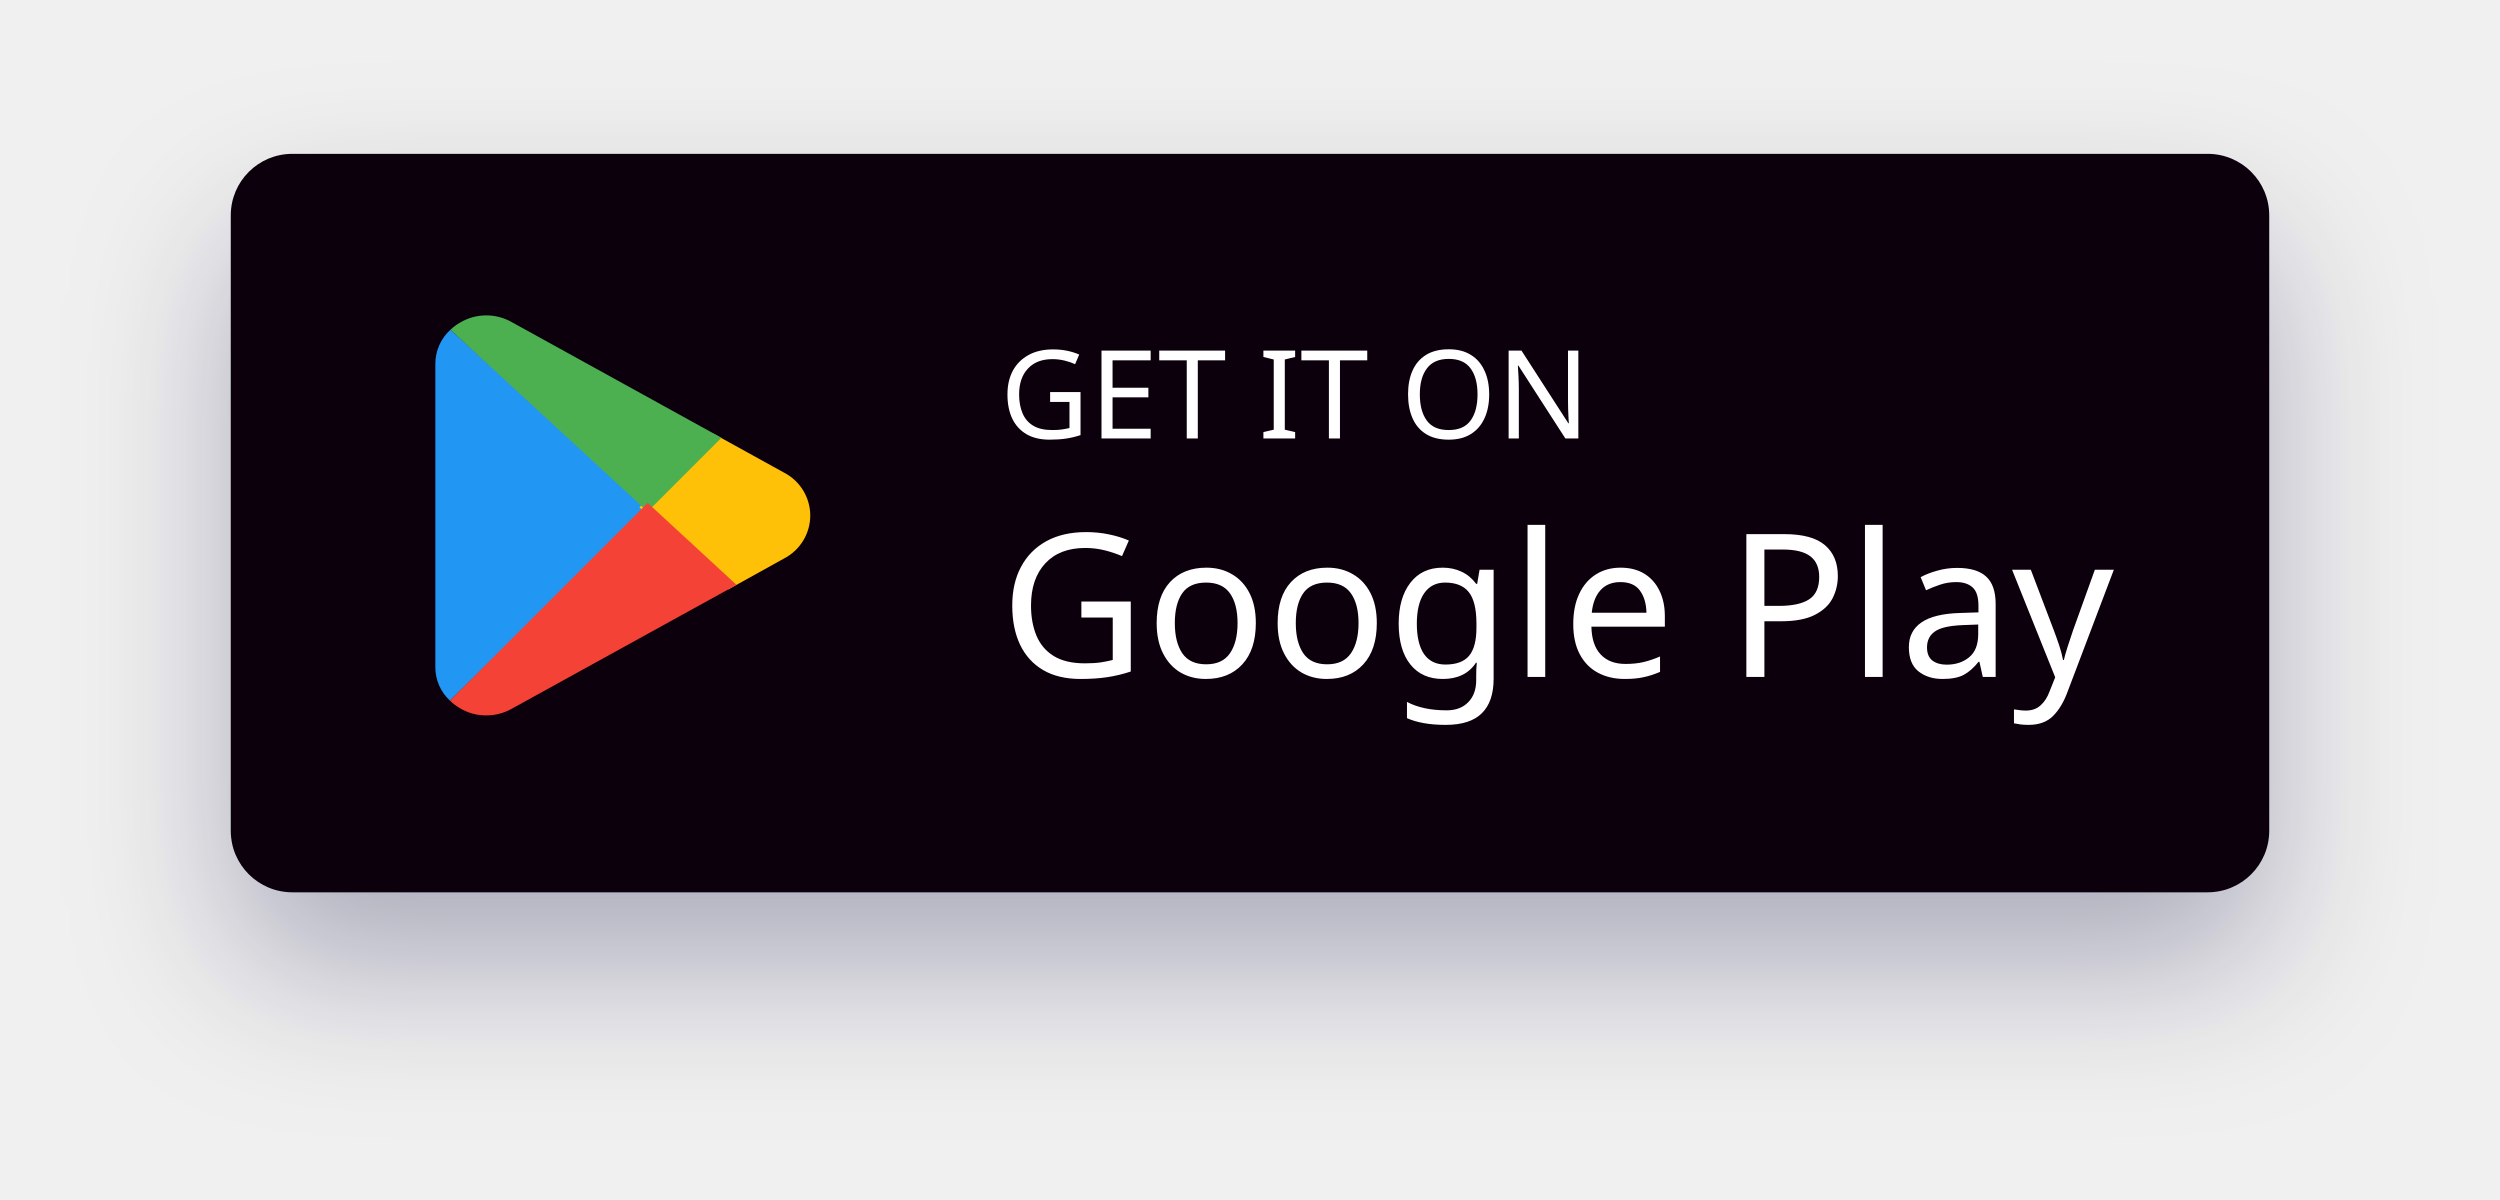
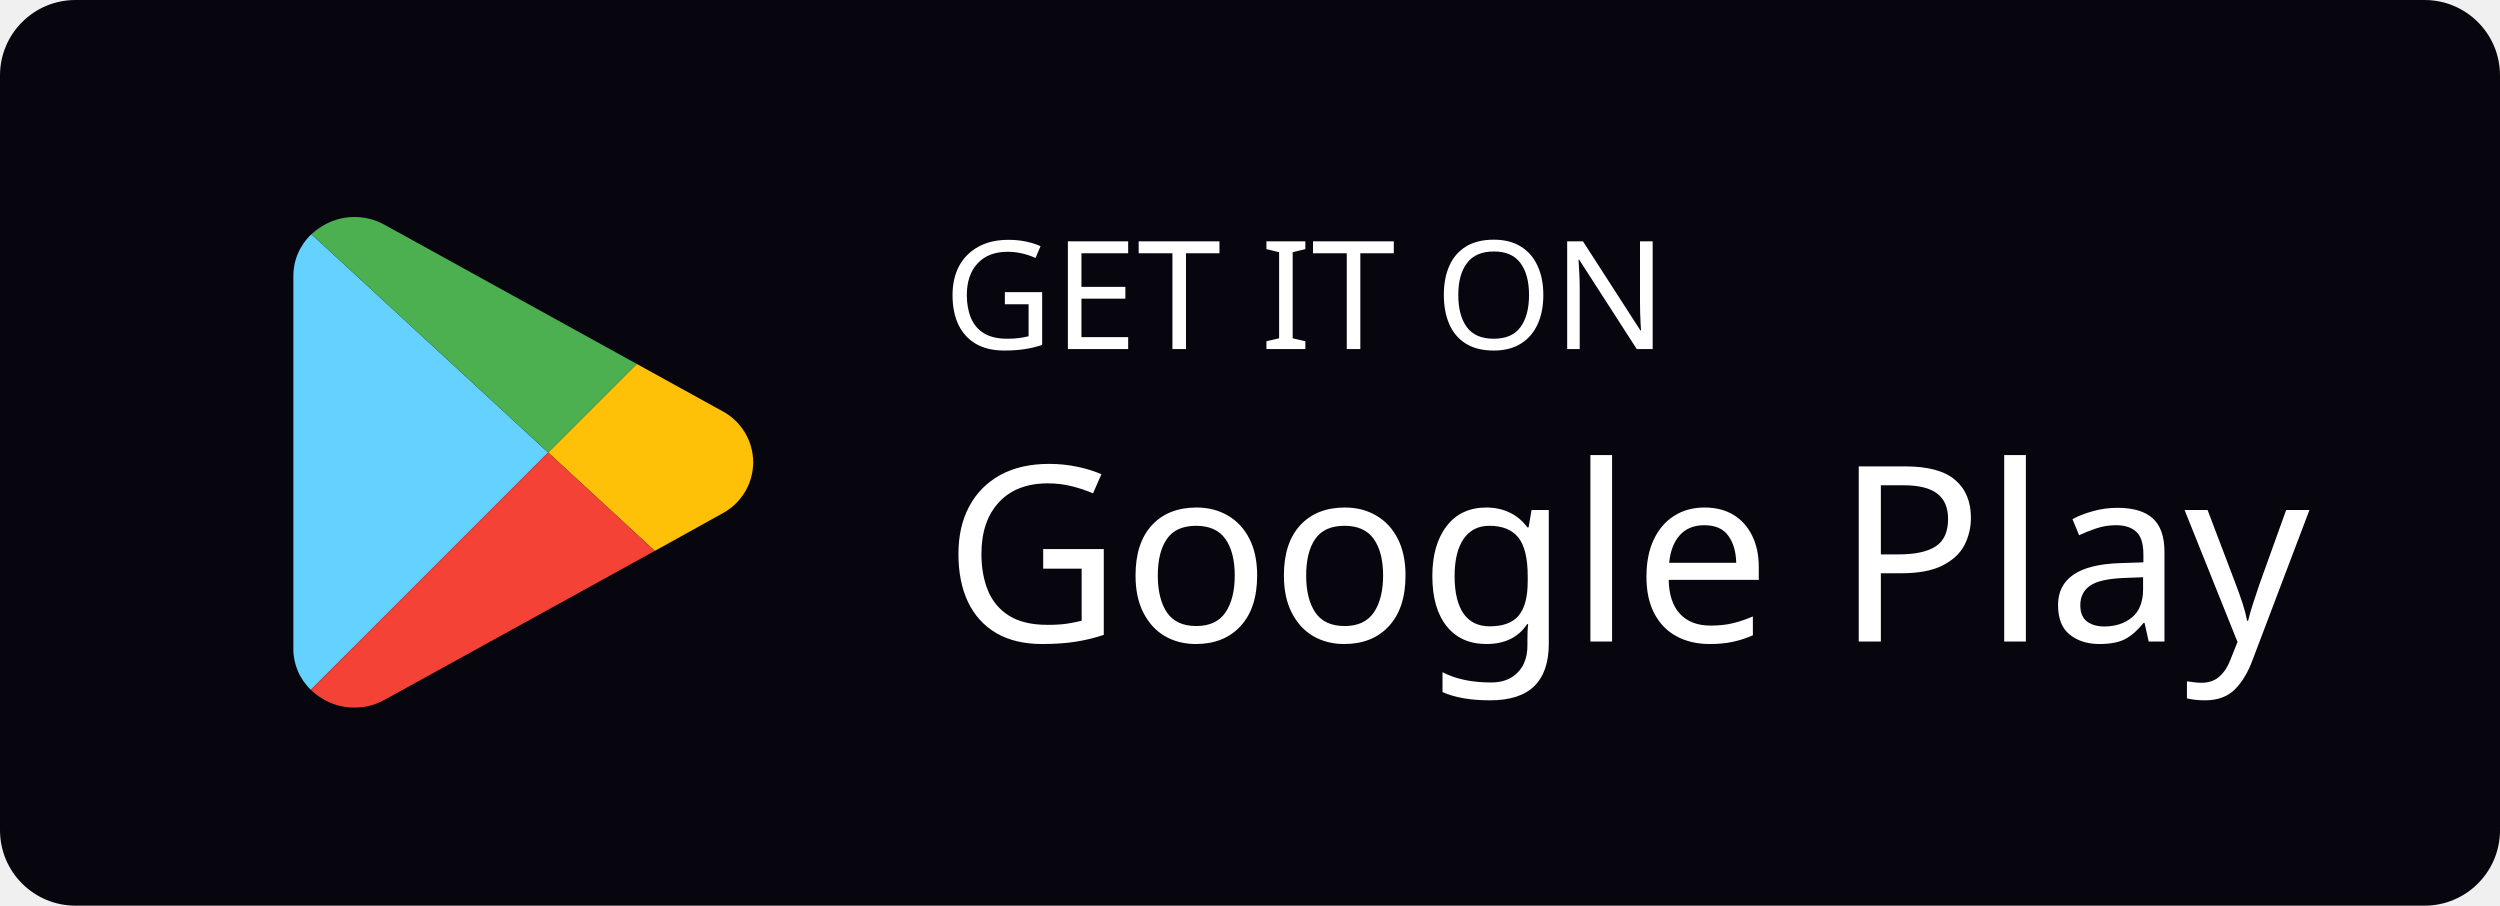
- <svg xmlns="http://www.w3.org/2000/svg" width="325" height="156" viewBox="0 0 325 156">
-   <defs>
-     <filter id="Rectangle_1745" x="0" y="0" width="325" height="156" filterUnits="userSpaceOnUse">
-       <feOffset dy="10" input="SourceAlpha" />
-       <feGaussianBlur stdDeviation="10" result="blur" />
-       <feFlood flood-color="#0d0a3a" flood-opacity="0.278" />
-       <feComposite operator="in" in2="blur" />
-       <feComposite in="SourceGraphic" />
-     </filter>
-   </defs>
-   <g id="Group_3224" data-name="Group 3224" transform="translate(-254 -6276)">
-     <g transform="matrix(1, 0, 0, 1, 254, 6276)" filter="url(#Rectangle_1745)">
-       <rect id="Rectangle_1745-2" data-name="Rectangle 1745" width="265" height="96" rx="8" transform="translate(30 20)" fill="#07060f" />
-     </g>
-     <g id="Group_3134" data-name="Group 3134" transform="translate(-1 2)">
-       <text id="Google_Play" data-name="Google Play" transform="translate(385 6362)" fill="#fff" font-size="26" font-family="SegoeUI, Segoe UI">
-         <tspan x="0" y="0">Google Play</tspan>
-       </text>
-       <text id="GET_IT_ON" data-name="GET IT ON" transform="translate(385 6331)" fill="#fff" font-size="16" font-family="SegoeUI, Segoe UI">
-         <tspan x="0" y="0">GET IT ON</tspan>
-       </text>
-     </g>
-     <g id="google-play" transform="translate(310.584 6317.003)">
-       <path id="Path_3077" data-name="Path 3077" d="M27.606,23.657,1.9,48.765A5.887,5.887,0,0,1,.01,44.386V5A5.968,5.968,0,0,1,1.969.56Z" transform="translate(0 1.306)" fill="#2196f3" />
-       <path id="Path_3078" data-name="Path 3078" d="M30.536,15.45A6.3,6.3,0,0,1,27.182,21l-7.306,4.051-9.066-8.369L8.32,14.387l9.6-9.6L27.182,9.9A6.3,6.3,0,0,1,30.536,15.45Z" transform="translate(18.215 10.57)" fill="#ffc107" />
-       <path id="Path_3079" data-name="Path 3079" d="M26.237,25.51.6,1.866a6.611,6.611,0,0,1,1.2-.9A6.686,6.686,0,0,1,8.57.87L35.834,15.913l-9.6,9.6Z" transform="translate(1.369 0)" fill="#4caf50" />
-       <path id="Path_3080" data-name="Path 3080" d="M37.84,18.34,8.616,34.446a6.614,6.614,0,0,1-3.321.863,6.47,6.47,0,0,1-3.454-.963A6.044,6.044,0,0,1,.58,33.383l25.7-25.7,2.491,2.291L37.84,18.34Z" transform="translate(1.323 16.688)" fill="#f44336" />
+ <svg xmlns="http://www.w3.org/2000/svg" width="265" height="96" viewBox="0 0 265 96">
+   <g id="Group_3318" data-name="Group 3318" transform="translate(-284 -6296)">
+     <rect id="Rectangle_1745" data-name="Rectangle 1745" width="265" height="96" rx="8" transform="translate(284 6296)" fill="#07060f" />
+     <g id="Group_3337" data-name="Group 3337">
+       <g id="Group_3134" data-name="Group 3134" transform="translate(-1 2)">
+         <text id="Google_Play" data-name="Google Play" transform="translate(385 6362)" fill="#fff" font-size="26" font-family="SegoeUI, Segoe UI">
+           <tspan x="0" y="0">Google Play</tspan>
+         </text>
+         <text id="GET_IT_ON" data-name="GET IT ON" transform="translate(385 6331)" fill="#fff" font-size="16" font-family="SegoeUI, Segoe UI">
+           <tspan x="0" y="0">GET IT ON</tspan>
+         </text>
+       </g>
+       <g id="google-play" transform="translate(315.086 6319.003)">
+         <path id="Path_3117" data-name="Path 3117" d="M27.013,23.7,1.862,48.847A5.963,5.963,0,0,1,.01,44.46V5.012A6.043,6.043,0,0,1,1.927.56Z" transform="translate(0 1.266)" fill="#65d1ff" />
+         <path id="Path_3118" data-name="Path 3118" d="M30.059,15.221a6.167,6.167,0,0,1-3.282,5.427l-7.149,3.964-8.871-8.189L8.32,14.181,17.711,4.79l9.066,5A6.167,6.167,0,0,1,30.059,15.221Z" transform="translate(18.693 10.781)" fill="#ffc107" />
+         <path id="Path_3119" data-name="Path 3119" d="M25.686,24.962.6,1.826A6.469,6.469,0,0,1,1.77.948,6.542,6.542,0,0,1,8.4.851l26.678,14.72-9.391,9.391Z" transform="translate(1.327 0)" fill="#4caf50" />
+         <path id="Path_3120" data-name="Path 3120" d="M37.039,18.111l-28.6,15.76a6.472,6.472,0,0,1-3.249.845,6.331,6.331,0,0,1-3.379-.942A5.914,5.914,0,0,1,.58,32.831L25.731,7.68l2.437,2.242,8.871,8.189Z" transform="translate(1.282 17.282)" fill="#f44336" />
+       </g>
    </g>
  </g>
</svg>
